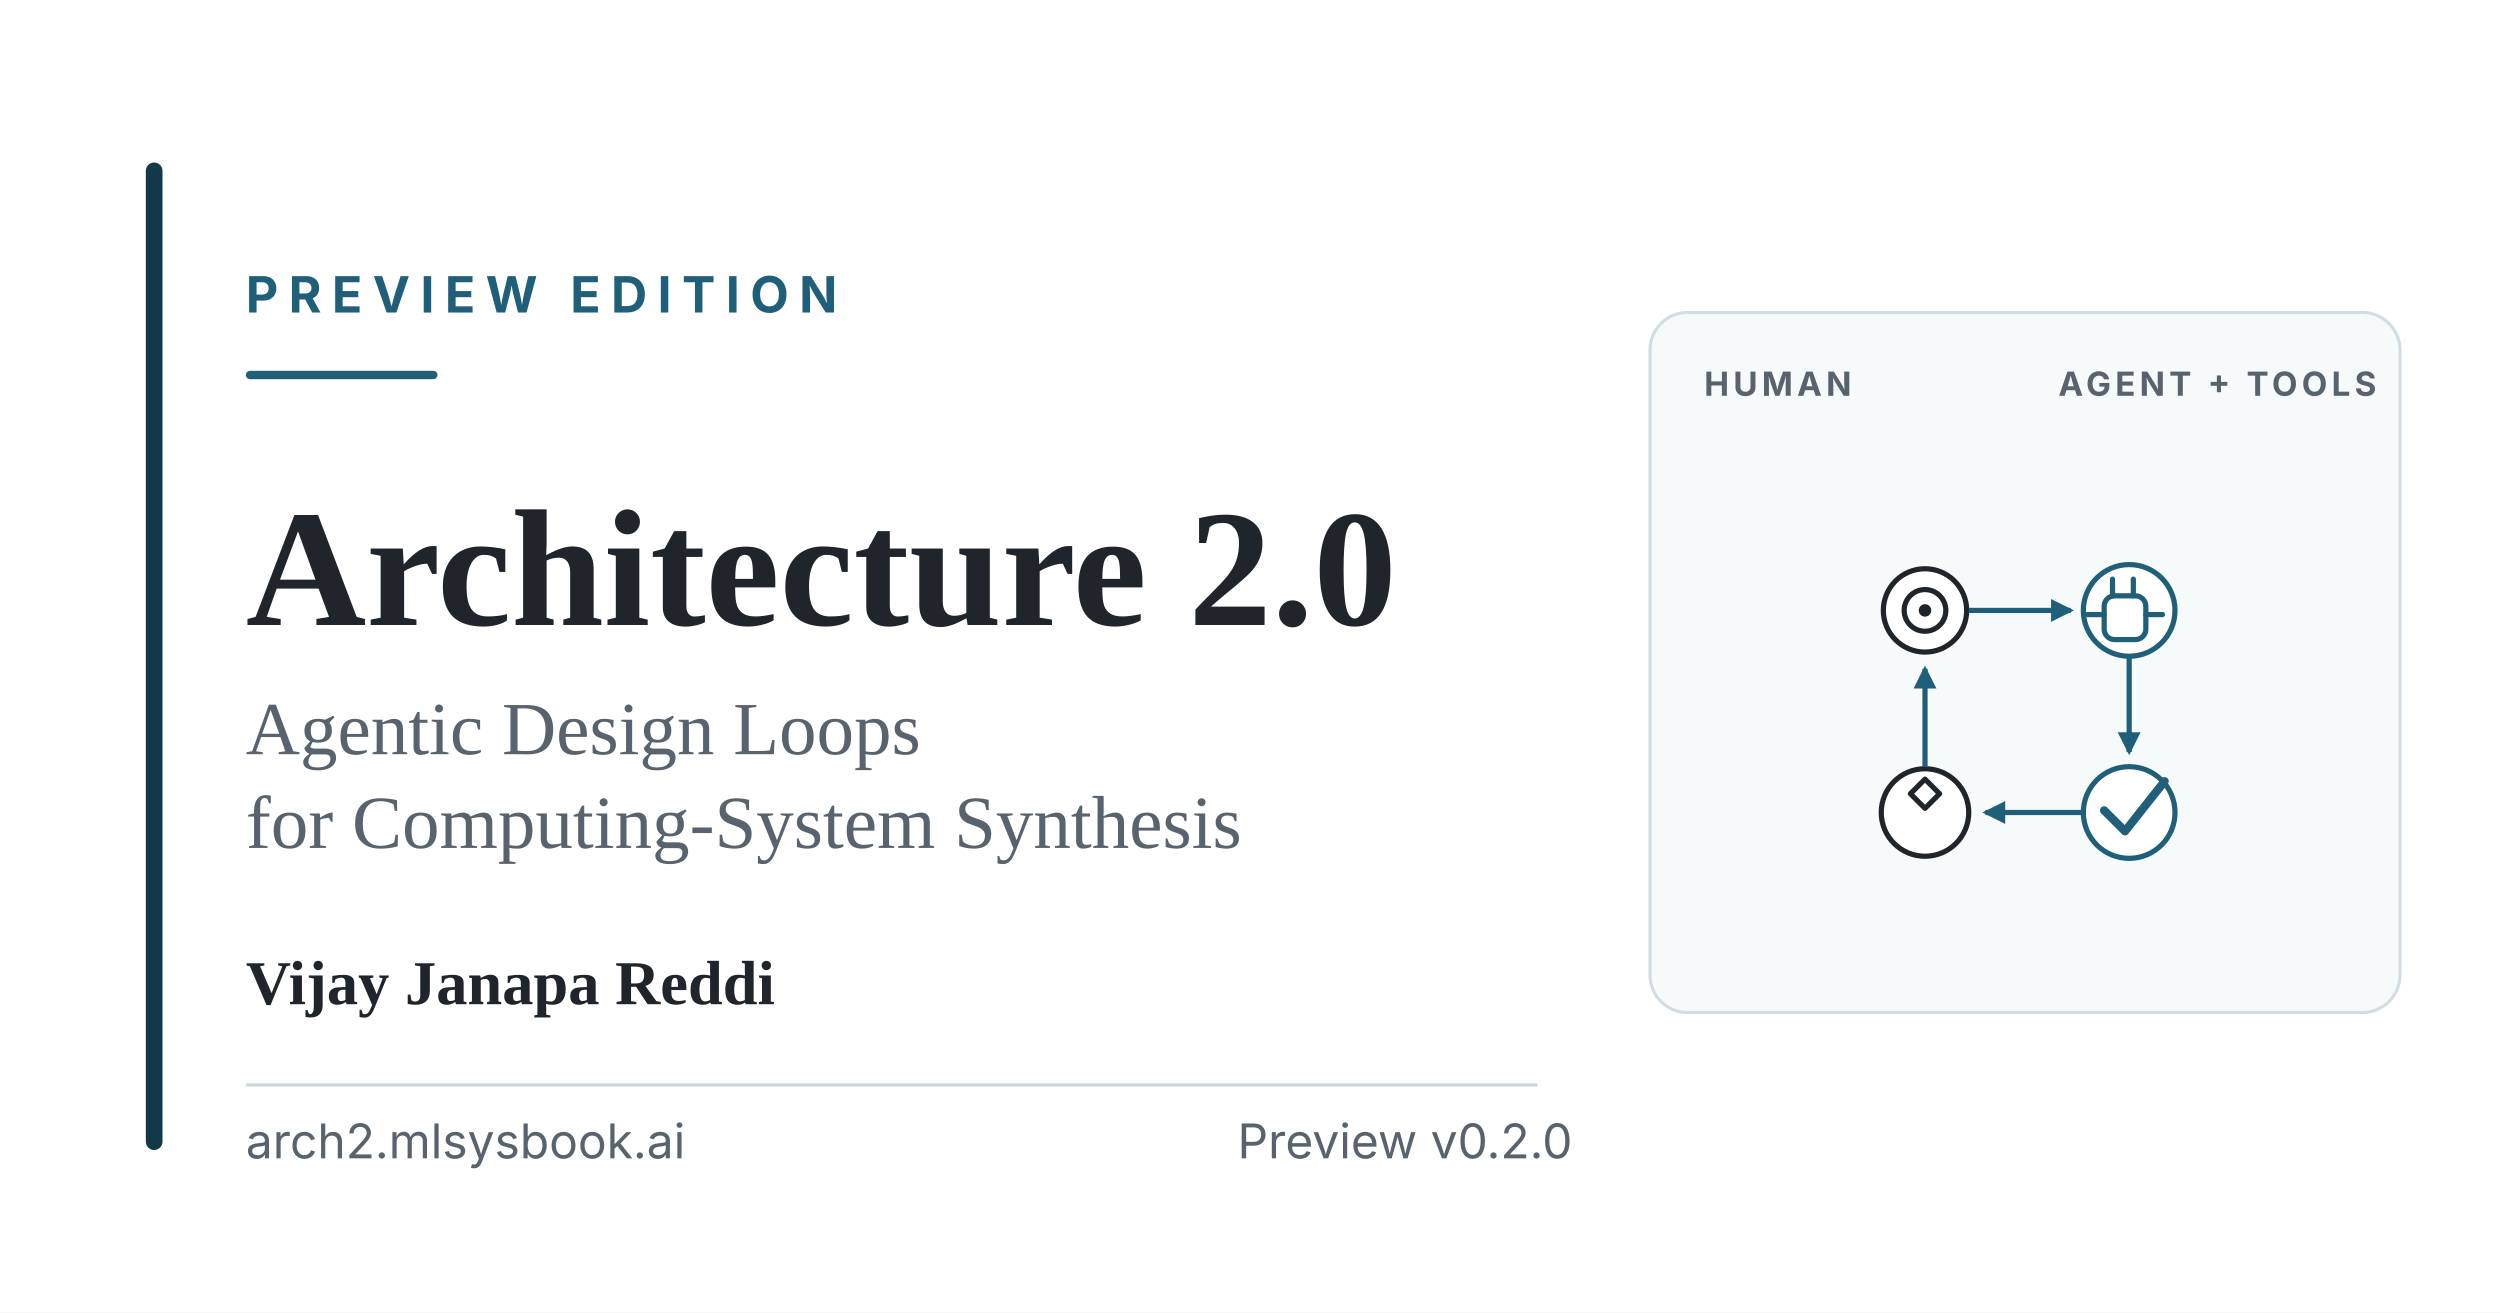
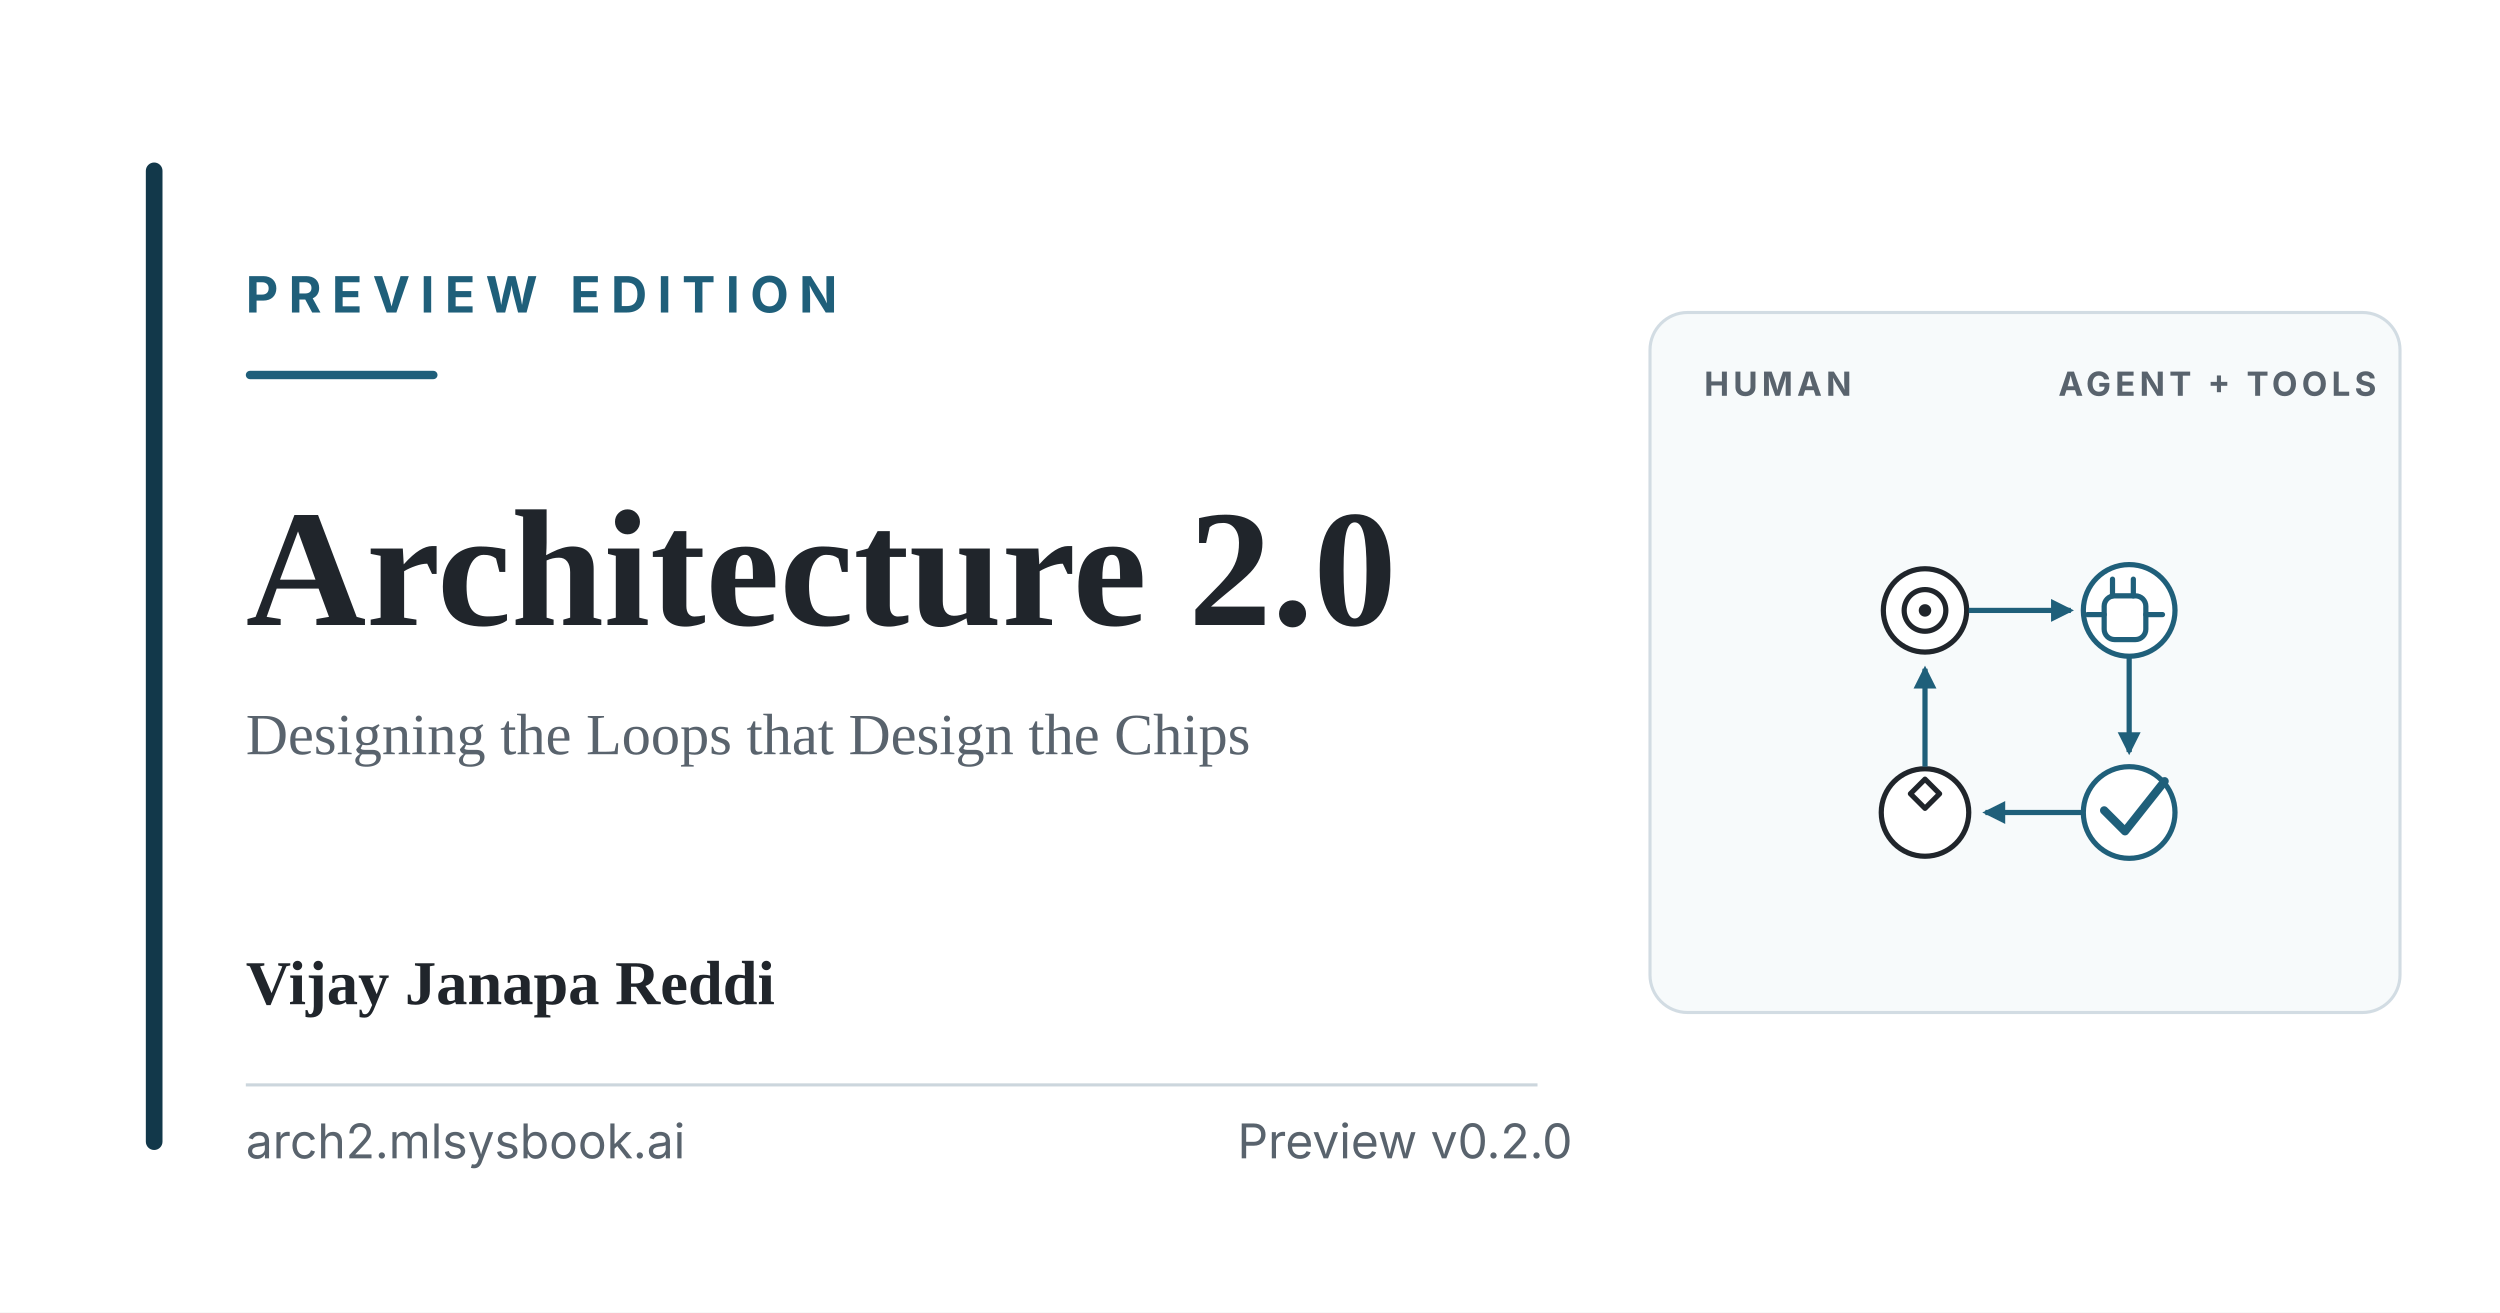
<svg xmlns="http://www.w3.org/2000/svg" viewBox="0 0 1200 630" role="img" aria-labelledby="title desc">
  <defs>
    <style>
      .serif { font-family: Georgia, "Times New Roman", serif; }
      .sans { font-family: Inter, -apple-system, BlinkMacSystemFont, "Segoe UI", sans-serif; }
      .title { fill: #20252B; font-weight: 700; }
      .muted { fill: #59636D; }
      .blue { fill: #1F5F7A; }
      .smallcaps { fill: #1F5F7A; font-family: Inter, -apple-system, BlinkMacSystemFont, "Segoe UI", sans-serif; font-size: 24px; font-weight: 750; letter-spacing: 5px; }
      .diagram-label { fill: #59636D; font-family: Inter, -apple-system, BlinkMacSystemFont, "Segoe UI", sans-serif; font-size: 16px; font-weight: 750; letter-spacing: 2px; }
    </style>
    <marker id="arrow" markerWidth="11" markerHeight="11" refX="9.5" refY="5.5" orient="auto" markerUnits="userSpaceOnUse">
      <path d="M0 0L11 5.5L0 11Z" fill="#1F5F7A" />
    </marker>
  </defs>
  <rect width="1200" height="630" fill="#FFFFFF" />
  <rect x="70" y="78" width="8" height="474" rx="4" fill="#12384A" />
  <text x="118" y="150" class="smallcaps">PREVIEW EDITION</text>
  <rect x="118" y="178" width="92" height="4" rx="2" fill="#1F5F7A" />
  <text x="118" y="300" class="serif title" font-size="80">Architecture 2.0</text>
-   <text x="118" y="362" class="serif muted" font-size="36">Agentic Design Loops</text>
-   <text x="118" y="407" class="serif muted" font-size="36">for Computing-System Synthesis</text>
+   <text x="118" y="362" class="serif muted" font-size="28">Designing the Loops that Design the Chips</text>
  <text x="118" y="482" class="serif title" font-size="30">Vijay Janapa Reddi</text>
  <rect x="118" y="520" width="620" height="1.5" fill="#CCD6DD" />
  <text x="118" y="556" class="sans muted" font-size="23">arch2.mlsysbook.ai</text>
  <text x="594" y="556" class="sans muted" font-size="23">Preview v0.2.0</text>
  <g transform="translate(792 150)">
    <rect x="0" y="0" width="360" height="336" rx="18" fill="#F7FAFB" stroke="#D2DCE3" stroke-width="1.5" />
    <text x="26" y="40" class="diagram-label">HUMAN</text>
    <text x="196" y="40" class="diagram-label">AGENT + TOOLS</text>
    <circle cx="132" cy="143" r="20" fill="#FFFFFF" stroke="#20252B" stroke-width="2.5" />
    <circle cx="132" cy="143" r="10" fill="none" stroke="#20252B" stroke-width="2.5" />
    <circle cx="132" cy="143" r="3" fill="#20252B" />
    <circle cx="230" cy="143" r="22" fill="#FFFFFF" stroke="#1F5F7A" stroke-width="2.5" />
    <path d="M223 136h10a5 5 0 0 1 5 5v11a5 5 0 0 1-5 5h-10a5 5 0 0 1-5-5v-11a5 5 0 0 1 5-5z" fill="none" stroke="#1F5F7A" stroke-width="2.5" />
    <path d="M222 136v-8M232 136v-8M218 145h-8M238 145h8" fill="none" stroke="#1F5F7A" stroke-width="2.5" stroke-linecap="round" />
    <circle cx="132" cy="240" r="21" fill="#FFFFFF" stroke="#20252B" stroke-width="2.5" />
    <path d="M125 231l7-7 7 7-7 7z" fill="none" stroke="#20252B" stroke-width="2.5" stroke-linejoin="round" />
    <circle cx="230" cy="240" r="22" fill="#FFFFFF" stroke="#1F5F7A" stroke-width="2.5" />
    <path d="M218 239l10 10 19-24" fill="none" stroke="#1F5F7A" stroke-width="4" stroke-linecap="round" stroke-linejoin="round" />
    <path d="M153 143H202" fill="none" stroke="#1F5F7A" stroke-width="2.5" marker-end="url(#arrow)" />
    <path d="M230 165V211" fill="none" stroke="#1F5F7A" stroke-width="2.5" marker-end="url(#arrow)" />
    <path d="M208 240H161" fill="none" stroke="#1F5F7A" stroke-width="2.5" marker-end="url(#arrow)" />
    <path d="M132 218V171" fill="none" stroke="#1F5F7A" stroke-width="2.5" marker-end="url(#arrow)" />
  </g>
</svg>
